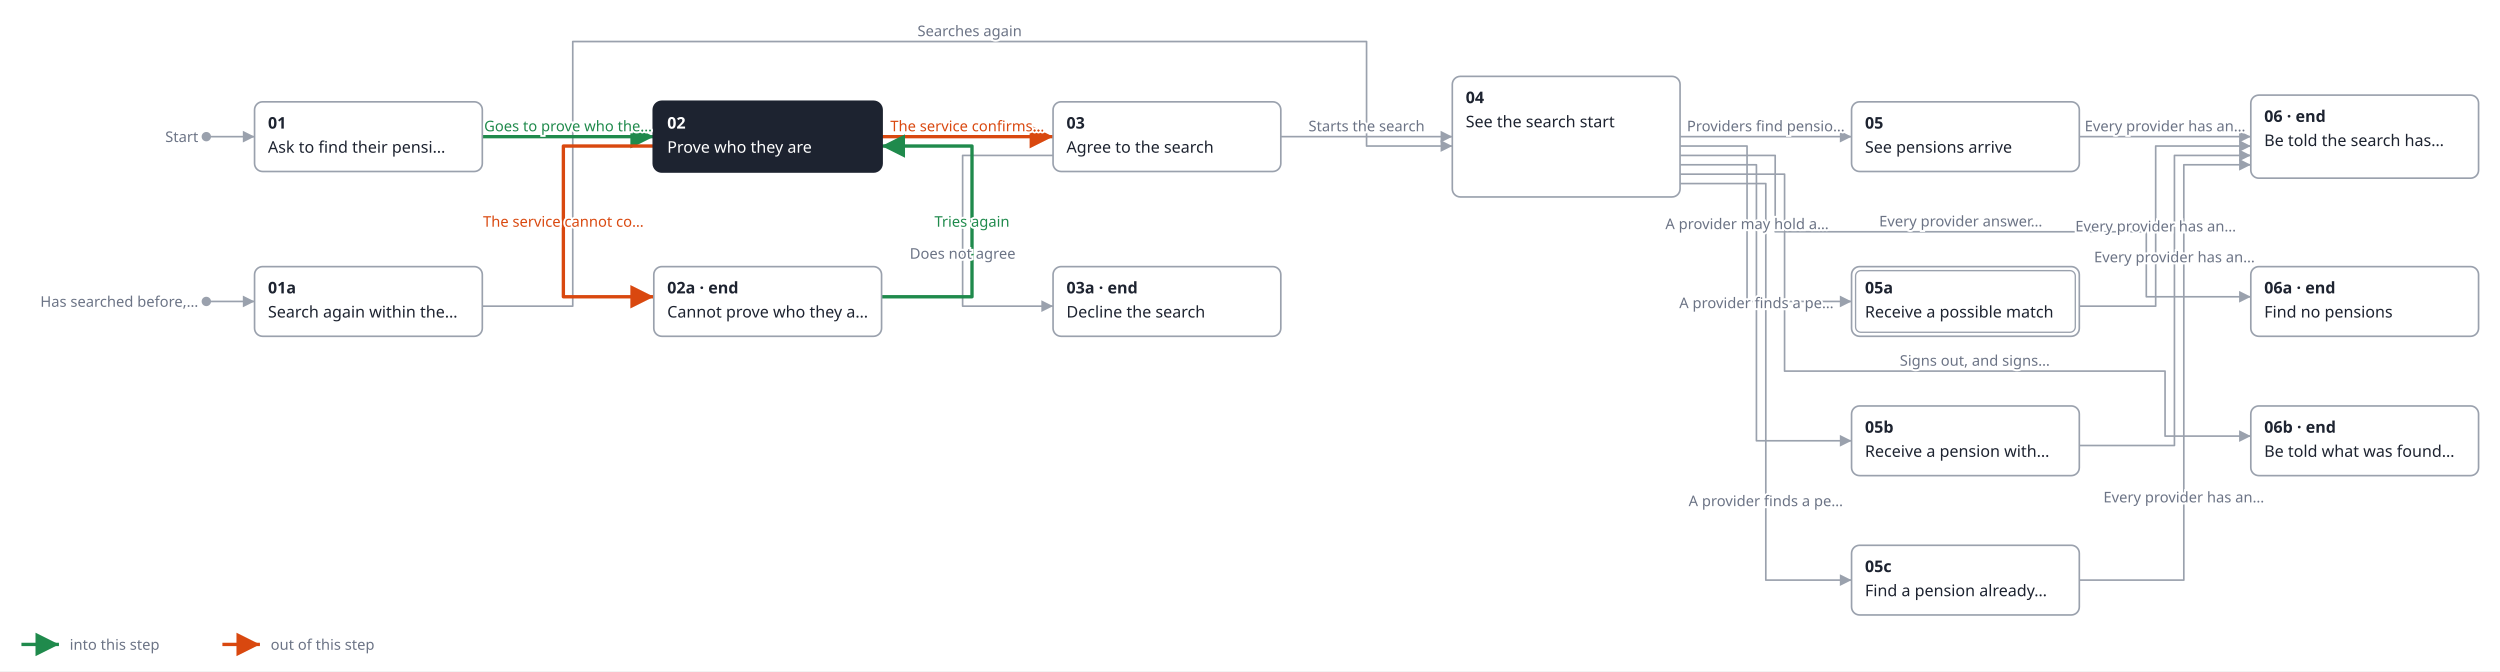
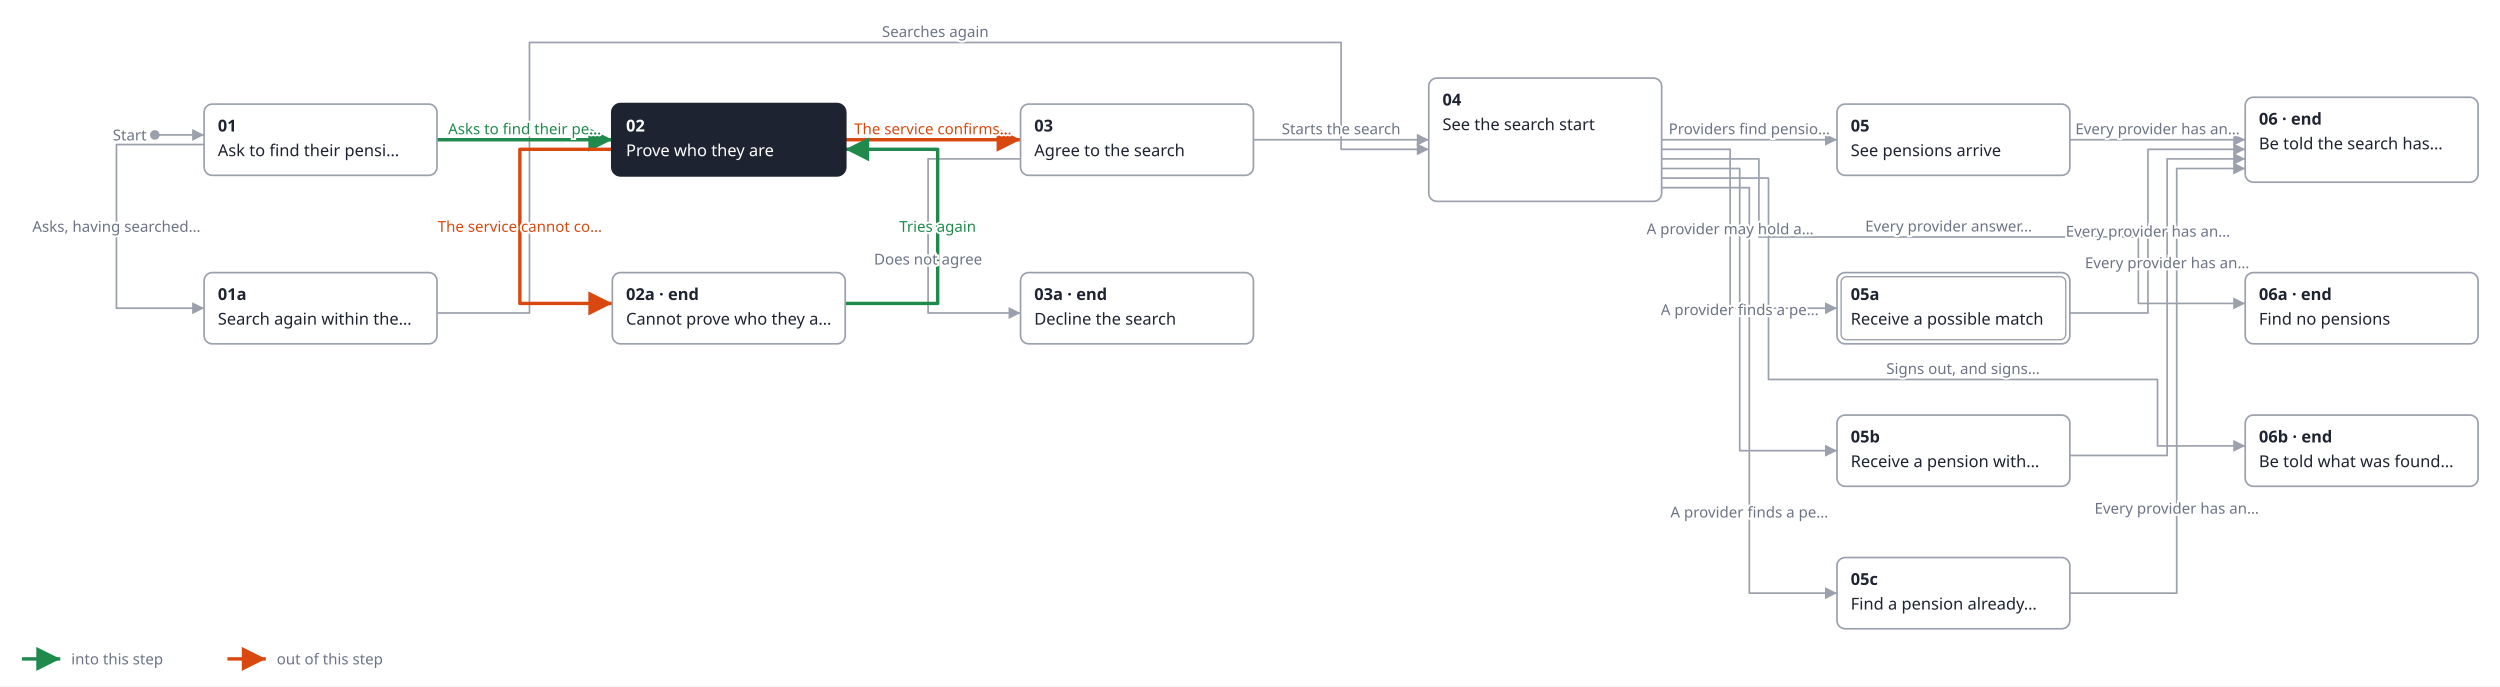
- <svg xmlns="http://www.w3.org/2000/svg" width="1866" height="501" viewBox="0 0 1866 501" font-family="sans-serif">
+ <svg xmlns="http://www.w3.org/2000/svg" width="1825" height="501" viewBox="0 0 1825 501" font-family="sans-serif">
  <defs>
    <marker id="arrow-in" viewBox="0 0 10 10" refX="10" refY="5" markerWidth="7" markerHeight="7" orient="auto-start-reverse">
      <path d="M0,0 L10,5 L0,10 z" fill="#1f8a4c" />
    </marker>
    <marker id="arrow-out" viewBox="0 0 10 10" refX="10" refY="5" markerWidth="7" markerHeight="7" orient="auto-start-reverse">
      <path d="M0,0 L10,5 L0,10 z" fill="#d9480f" />
    </marker>
    <marker id="arrow-line" viewBox="0 0 10 10" refX="10" refY="5" markerWidth="7" markerHeight="7" orient="auto-start-reverse">
      <path d="M0,0 L10,5 L0,10 z" fill="#9aa1ad" />
    </marker>
  </defs>
-   <rect width="1866" height="501" fill="#ffffff" />
-   <g transform="translate(62,5)">
+   <rect width="1825" height="501" fill="#ffffff" />
+   <g transform="translate(21,5)">
+     <path d="M128,100.5 L64,100.5 L64,220 L128,220" fill="none" stroke="#9aa1ad" stroke-width="1.25" stroke-linejoin="round" marker-end="url(#arrow-line)" />
    <path d="M298,223.5 L365.5,223.5 L365.5,26 L958,26 L958,104 L1022,104" fill="none" stroke="#9aa1ad" stroke-width="1.25" stroke-linejoin="round" marker-end="url(#arrow-line)" />
    <path d="M894,97 L1022,97" fill="none" stroke="#9aa1ad" stroke-width="1.25" stroke-linejoin="round" marker-end="url(#arrow-line)" />
    <path d="M724,111 L656.5,111 L656.5,223.5 L724,223.5" fill="none" stroke="#9aa1ad" stroke-width="1.25" stroke-linejoin="round" marker-end="url(#arrow-line)" />
    <path d="M1192,97 L1320,97" fill="none" stroke="#9aa1ad" stroke-width="1.25" stroke-linejoin="round" marker-end="url(#arrow-line)" />
    <path d="M1192,104 L1242,104 L1242,220 L1320,220" fill="none" stroke="#9aa1ad" stroke-width="1.25" stroke-linejoin="round" marker-end="url(#arrow-line)" />
    <path d="M1192,118 L1249,118 L1249,324 L1320,324" fill="none" stroke="#9aa1ad" stroke-width="1.25" stroke-linejoin="round" marker-end="url(#arrow-line)" />
    <path d="M1192,132 L1256,132 L1256,428 L1320,428" fill="none" stroke="#9aa1ad" stroke-width="1.25" stroke-linejoin="round" marker-end="url(#arrow-line)" />
    <path d="M1192,111 L1263,111 L1263,168 L1540,168 L1540,216.5 L1618,216.5" fill="none" stroke="#9aa1ad" stroke-width="1.25" stroke-linejoin="round" marker-end="url(#arrow-line)" />
    <path d="M1192,125 L1270,125 L1270,272 L1554,272 L1554,320.5 L1618,320.5" fill="none" stroke="#9aa1ad" stroke-width="1.25" stroke-linejoin="round" marker-end="url(#arrow-line)" />
    <path d="M1490,97 L1618,97" fill="none" stroke="#9aa1ad" stroke-width="1.25" stroke-linejoin="round" marker-end="url(#arrow-line)" />
    <path d="M1490,223.5 L1547,223.5 L1547,104 L1618,104" fill="none" stroke="#9aa1ad" stroke-width="1.25" stroke-linejoin="round" marker-end="url(#arrow-line)" />
    <path d="M1490,327.5 L1561,327.5 L1561,111 L1618,111" fill="none" stroke="#9aa1ad" stroke-width="1.25" stroke-linejoin="round" marker-end="url(#arrow-line)" />
    <path d="M1490,428 L1568,428 L1568,118 L1618,118" fill="none" stroke="#9aa1ad" stroke-width="1.25" stroke-linejoin="round" marker-end="url(#arrow-line)" />
    <path d="M298,97 L426,97" fill="none" stroke="#1f8a4c" stroke-width="2.5" stroke-linejoin="round" marker-end="url(#arrow-in)" />
    <path d="M596,97 L724,97" fill="none" stroke="#d9480f" stroke-width="2.5" stroke-linejoin="round" marker-end="url(#arrow-out)" />
    <path d="M426,104 L358.5,104 L358.5,216.5 L426,216.5" fill="none" stroke="#d9480f" stroke-width="2.5" stroke-linejoin="round" marker-end="url(#arrow-out)" />
    <path d="M596,216.5 L663.5,216.5 L663.5,104 L596,104" fill="none" stroke="#1f8a4c" stroke-width="2.5" stroke-linejoin="round" marker-end="url(#arrow-in)" />
-     <circle cx="92" cy="97" r="3.5" fill="#9aa1ad" />
-     <path d="M92,97 L128,97" fill="none" stroke="#9aa1ad" stroke-width="1.25" marker-end="url(#arrow-line)" />
-     <circle cx="92" cy="220" r="3.5" fill="#9aa1ad" />
-     <path d="M92,220 L128,220" fill="none" stroke="#9aa1ad" stroke-width="1.25" marker-end="url(#arrow-line)" />
+     <circle cx="92" cy="93.5" r="3.5" fill="#9aa1ad" />
+     <path d="M92,93.5 L128,93.5" fill="none" stroke="#9aa1ad" stroke-width="1.25" marker-end="url(#arrow-line)" />
    <rect x="128" y="71" width="170" height="52" rx="6" fill="#ffffff" stroke="#9aa1ad" stroke-width="1.25" />
    <text x="138" y="91" font-size="12" font-weight="bold" fill="#1d2330">01</text>
    <text x="138" y="109" font-size="12" fill="#1d2330">Ask to find their pensi…</text>
    <rect x="128" y="194" width="170" height="52" rx="6" fill="#ffffff" stroke="#9aa1ad" stroke-width="1.25" />
    <text x="138" y="214" font-size="12" font-weight="bold" fill="#1d2330">01a</text>
    <text x="138" y="232" font-size="12" fill="#1d2330">Search again within the…</text>
    <rect x="426" y="71" width="170" height="52" rx="6" fill="#1d2330" stroke="#1d2330" stroke-width="2" />
    <text x="436" y="91" font-size="12" font-weight="bold" fill="#ffffff">02</text>
    <text x="436" y="109" font-size="12" fill="#ffffff">Prove who they are</text>
    <rect x="426" y="194" width="170" height="52" rx="6" fill="#ffffff" stroke="#9aa1ad" stroke-width="1.25" />
    <text x="436" y="214" font-size="12" font-weight="bold" fill="#1d2330">02a · end</text>
    <text x="436" y="232" font-size="12" fill="#1d2330">Cannot prove who they a…</text>
    <rect x="724" y="71" width="170" height="52" rx="6" fill="#ffffff" stroke="#9aa1ad" stroke-width="1.25" />
    <text x="734" y="91" font-size="12" font-weight="bold" fill="#1d2330">03</text>
    <text x="734" y="109" font-size="12" fill="#1d2330">Agree to the search</text>
    <rect x="724" y="194" width="170" height="52" rx="6" fill="#ffffff" stroke="#9aa1ad" stroke-width="1.25" />
    <text x="734" y="214" font-size="12" font-weight="bold" fill="#1d2330">03a · end</text>
    <text x="734" y="232" font-size="12" fill="#1d2330">Decline the search</text>
    <rect x="1022" y="52" width="170" height="90" rx="6" fill="#ffffff" stroke="#9aa1ad" stroke-width="1.25" />
    <text x="1032" y="72" font-size="12" font-weight="bold" fill="#1d2330">04</text>
    <text x="1032" y="90" font-size="12" fill="#1d2330">See the search start</text>
    <rect x="1320" y="71" width="170" height="52" rx="6" fill="#ffffff" stroke="#9aa1ad" stroke-width="1.25" />
    <text x="1330" y="91" font-size="12" font-weight="bold" fill="#1d2330">05</text>
    <text x="1330" y="109" font-size="12" fill="#1d2330">See pensions arrive</text>
    <rect x="1320" y="194" width="170" height="52" rx="6" fill="#ffffff" stroke="#9aa1ad" stroke-width="1.25" />
    <rect x="1323" y="197" width="164" height="46" rx="4" fill="none" stroke="#9aa1ad" stroke-width="1" />
    <text x="1330" y="214" font-size="12" font-weight="bold" fill="#1d2330">05a</text>
    <text x="1330" y="232" font-size="12" fill="#1d2330">Receive a possible match</text>
    <rect x="1320" y="298" width="170" height="52" rx="6" fill="#ffffff" stroke="#9aa1ad" stroke-width="1.25" />
    <text x="1330" y="318" font-size="12" font-weight="bold" fill="#1d2330">05b</text>
    <text x="1330" y="336" font-size="12" fill="#1d2330">Receive a pension with…</text>
    <rect x="1320" y="402" width="170" height="52" rx="6" fill="#ffffff" stroke="#9aa1ad" stroke-width="1.25" />
    <text x="1330" y="422" font-size="12" font-weight="bold" fill="#1d2330">05c</text>
    <text x="1330" y="440" font-size="12" fill="#1d2330">Find a pension already…</text>
    <rect x="1618" y="66" width="170" height="62" rx="6" fill="#ffffff" stroke="#9aa1ad" stroke-width="1.25" />
    <text x="1628" y="86" font-size="12" font-weight="bold" fill="#1d2330">06 · end</text>
    <text x="1628" y="104" font-size="12" fill="#1d2330">Be told the search has…</text>
    <rect x="1618" y="194" width="170" height="52" rx="6" fill="#ffffff" stroke="#9aa1ad" stroke-width="1.25" />
    <text x="1628" y="214" font-size="12" font-weight="bold" fill="#1d2330">06a · end</text>
    <text x="1628" y="232" font-size="12" fill="#1d2330">Find no pensions</text>
    <rect x="1618" y="298" width="170" height="52" rx="6" fill="#ffffff" stroke="#9aa1ad" stroke-width="1.25" />
    <text x="1628" y="318" font-size="12" font-weight="bold" fill="#1d2330">06b · end</text>
    <text x="1628" y="336" font-size="12" fill="#1d2330">Be told what was found…</text>
+     <text x="64" y="164.25" font-size="11" text-anchor="middle" fill="#6b7385" stroke="#ffffff" stroke-width="3" paint-order="stroke">Asks, having searched…</text>
    <text x="661.75" y="22" font-size="11" text-anchor="middle" fill="#6b7385" stroke="#ffffff" stroke-width="3" paint-order="stroke">Searches again</text>
    <text x="958" y="93" font-size="11" text-anchor="middle" fill="#6b7385" stroke="#ffffff" stroke-width="3" paint-order="stroke">Starts the search</text>
    <text x="656.5" y="188.125" font-size="11" text-anchor="middle" fill="#6b7385" stroke="#ffffff" stroke-width="3" paint-order="stroke">Does not agree</text>
    <text x="1256" y="93" font-size="11" text-anchor="middle" fill="#6b7385" stroke="#ffffff" stroke-width="3" paint-order="stroke">Providers find pensio…</text>
    <text x="1242" y="166" font-size="11" text-anchor="middle" fill="#6b7385" stroke="#ffffff" stroke-width="3" paint-order="stroke">A provider may hold a…</text>
    <text x="1249" y="225" font-size="11" text-anchor="middle" fill="#6b7385" stroke="#ffffff" stroke-width="3" paint-order="stroke">A provider finds a pe…</text>
    <text x="1256" y="372.8" font-size="11" text-anchor="middle" fill="#6b7385" stroke="#ffffff" stroke-width="3" paint-order="stroke">A provider finds a pe…</text>
    <text x="1401.5" y="164" font-size="11" text-anchor="middle" fill="#6b7385" stroke="#ffffff" stroke-width="3" paint-order="stroke">Every provider answer…</text>
    <text x="1412" y="268" font-size="11" text-anchor="middle" fill="#6b7385" stroke="#ffffff" stroke-width="3" paint-order="stroke">Signs out, and signs…</text>
    <text x="1554" y="93" font-size="11" text-anchor="middle" fill="#6b7385" stroke="#ffffff" stroke-width="3" paint-order="stroke">Every provider has an…</text>
    <text x="1547" y="167.75" font-size="11" text-anchor="middle" fill="#6b7385" stroke="#ffffff" stroke-width="3" paint-order="stroke">Every provider has an…</text>
    <text x="1561" y="190.775" font-size="11" text-anchor="middle" fill="#6b7385" stroke="#ffffff" stroke-width="3" paint-order="stroke">Every provider has an…</text>
    <text x="1568" y="370" font-size="11" text-anchor="middle" fill="#6b7385" stroke="#ffffff" stroke-width="3" paint-order="stroke">Every provider has an…</text>
-     <text x="362" y="93" font-size="11" text-anchor="middle" fill="#1f8a4c" stroke="#ffffff" stroke-width="3" paint-order="stroke">Goes to prove who the…</text>
+     <text x="362" y="93" font-size="11" text-anchor="middle" fill="#1f8a4c" stroke="#ffffff" stroke-width="3" paint-order="stroke">Asks to find their pe…</text>
    <text x="660" y="93" font-size="11" text-anchor="middle" fill="#d9480f" stroke="#ffffff" stroke-width="3" paint-order="stroke">The service confirms…</text>
    <text x="358.5" y="164.25" font-size="11" text-anchor="middle" fill="#d9480f" stroke="#ffffff" stroke-width="3" paint-order="stroke">The service cannot co…</text>
    <text x="663.5" y="164.25" font-size="11" text-anchor="middle" fill="#1f8a4c" stroke="#ffffff" stroke-width="3" paint-order="stroke">Tries again</text>
-     <text x="86" y="101" font-size="11" text-anchor="end" fill="#6b7385" stroke="#ffffff" stroke-width="3" paint-order="stroke">Start</text>
-     <text x="86" y="224" font-size="11" text-anchor="end" fill="#6b7385" stroke="#ffffff" stroke-width="3" paint-order="stroke">Has searched before,…</text>
+     <text x="86" y="97.5" font-size="11" text-anchor="end" fill="#6b7385" stroke="#ffffff" stroke-width="3" paint-order="stroke">Start</text>
  </g>
  <path d="M16,481 L44,481" stroke="#1f8a4c" stroke-width="2.5" marker-end="url(#arrow-in)" />
  <text x="52" y="485" font-size="11" fill="#6b7385">into this step</text>
  <path d="M166,481 L194,481" stroke="#d9480f" stroke-width="2.5" marker-end="url(#arrow-out)" />
  <text x="202" y="485" font-size="11" fill="#6b7385">out of this step</text>
</svg>
